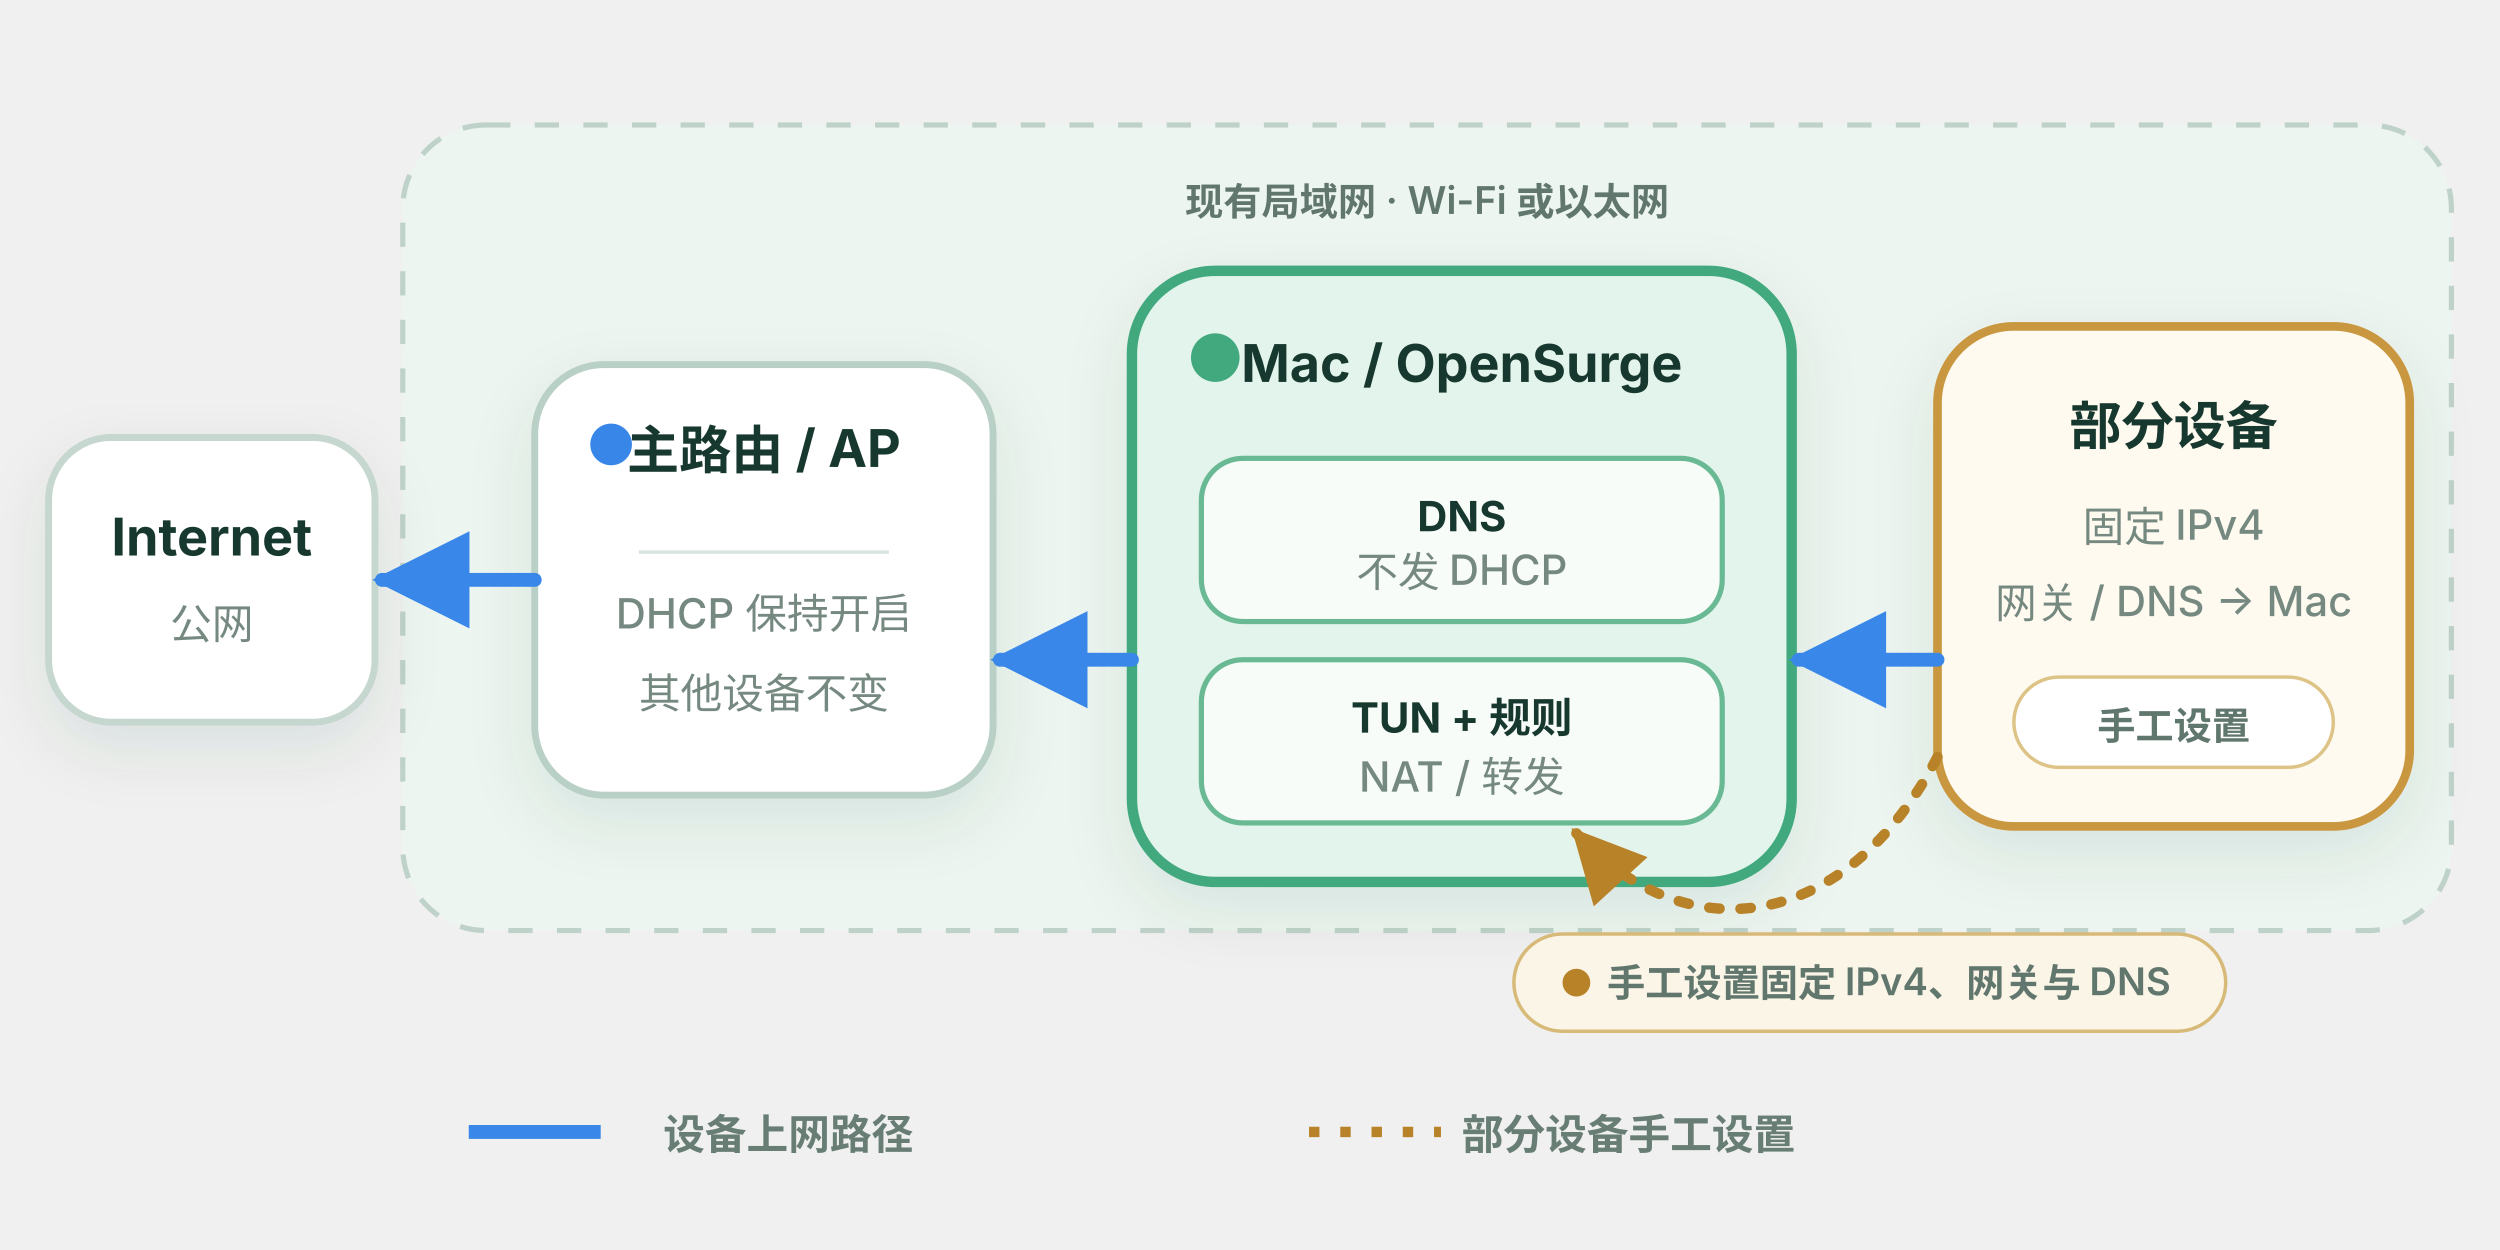
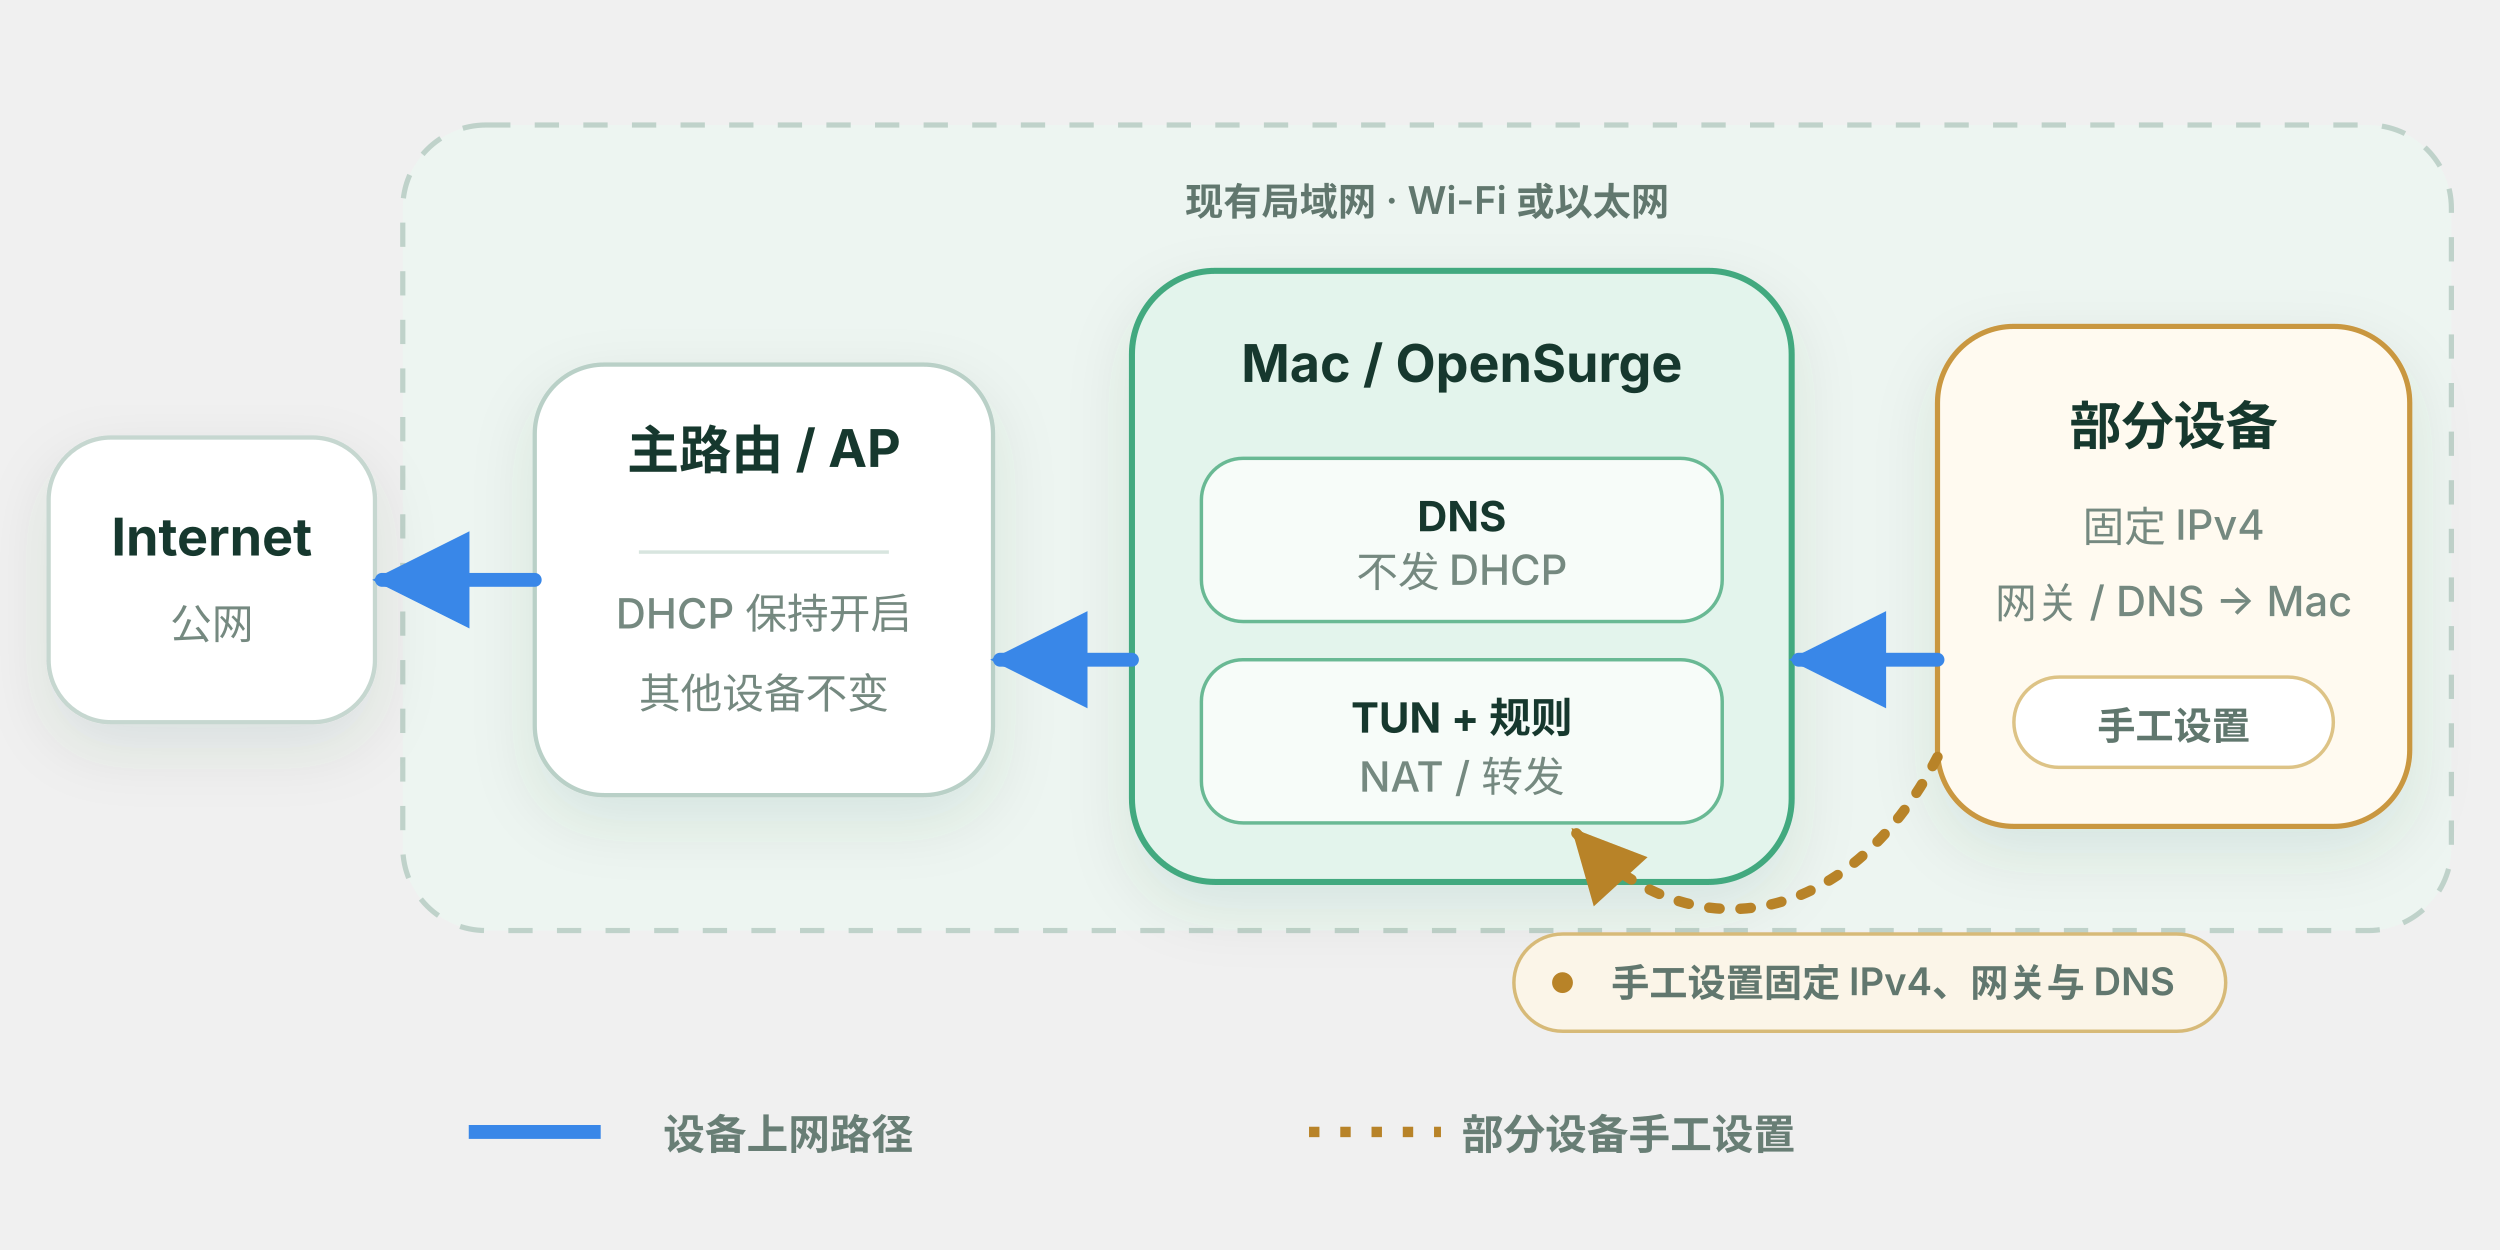
<svg xmlns="http://www.w3.org/2000/svg" viewBox="0 0 720 360">
  <defs>
    <filter id="shadow" x="-20%" y="-20%" width="140%" height="150%">
      <feDropShadow dx="0" dy="7" stdDeviation="9" flood-color="#214f3c" flood-opacity=".10" />
    </filter>
    <marker id="traffic" viewBox="0 0 10 10" refX="9" refY="5" markerWidth="7" markerHeight="7" orient="auto">
      <path d="M0 0 10 5 0 10Z" fill="#3987e8" />
    </marker>
    <marker id="manual" viewBox="0 0 10 10" refX="9" refY="5" markerWidth="7" markerHeight="7" orient="auto">
      <path d="M0 0 10 5 0 10Z" fill="#b88328" />
    </marker>
    <style>
      text{font-family:-apple-system,BlinkMacSystemFont,"Segoe UI","PingFang SC",sans-serif;text-anchor:middle;fill:#19392e}
      .title{font-size:15px;font-weight:700}.small{font-size:12px;font-weight:500;fill:#758980}.micro{font-size:11px;font-weight:600;fill:#61776e}.module{font-size:12px;font-weight:650}.legend{font-size:12px;font-weight:600;fill:#687e75}
    </style>
  </defs>
  <rect x="116" y="36" width="590" height="232" rx="24" fill="#edf5f1" stroke="#bfd2ca" stroke-width="1.5" stroke-dasharray="7 7" />
  <text class="micro" x="411" y="62">现有局域网 · Wi-Fi 或以太网</text>
  <g filter="url(#shadow)">
-     <rect x="14" y="126" width="94" height="82" rx="18" fill="#fff" stroke="#c6d7d0" stroke-width="2" />
+     <rect x="14" y="126" width="94" height="82" rx="18" fill="#fff" stroke="#c6d7d0" stroke-width="1.25" />
    <text class="title" x="61" y="160">Internet</text>
    <text class="small" x="61" y="184">公网</text>
  </g>
  <g filter="url(#shadow)">
-     <rect x="154" y="105" width="132" height="124" rx="20" fill="#fff" stroke="#b9d0c7" stroke-width="2" />
-     <circle cx="176" cy="128" r="6" fill="#3987e8" />
+     <rect x="154" y="105" width="132" height="124" rx="20" fill="#fff" stroke="#b9d0c7" stroke-width="1.25" />
    <text class="title" x="220" y="135">主路由 / AP</text>
    <path d="M184 159h72" stroke="#d8e5df" />
    <text class="small" x="220" y="181">DHCP 保持开启</text>
    <text class="small" x="220" y="204">其他设备不变</text>
  </g>
  <g filter="url(#shadow)">
-     <rect x="326" y="78" width="190" height="176" rx="24" fill="#e3f4ec" stroke="#42a97f" stroke-width="3" />
-     <circle cx="350" cy="103" r="7" fill="#42a97f" />
+     <rect x="326" y="78" width="190" height="176" rx="24" fill="#e3f4ec" stroke="#42a97f" stroke-width="1.75" />
    <text class="title" x="421" y="110">Mac / OpenSurge</text>
-     <rect x="346" y="132" width="150" height="47" rx="12" fill="#f7fcf9" stroke="#69b994" stroke-width="1.5" />
+     <rect x="346" y="132" width="150" height="47" rx="12" fill="#f7fcf9" stroke="#69b994" stroke-width="1" />
    <text class="module" x="421" y="153">DNS</text>
    <text class="small" x="421" y="169">不发 DHCP</text>
-     <rect x="346" y="190" width="150" height="47" rx="12" fill="#f7fcf9" stroke="#69b994" stroke-width="1.5" />
+     <rect x="346" y="190" width="150" height="47" rx="12" fill="#f7fcf9" stroke="#69b994" stroke-width="1" />
    <text class="module" x="421" y="211">TUN + 规则</text>
    <text class="small" x="421" y="228">NAT / 转发</text>
  </g>
  <g filter="url(#shadow)">
-     <rect x="558" y="94" width="136" height="144" rx="22" fill="#fffaf0" stroke="#c9973f" stroke-width="2.5" />
+     <rect x="558" y="94" width="136" height="144" rx="22" fill="#fffaf0" stroke="#c9973f" stroke-width="1.5" />
    <text class="title" x="626" y="128">部分设备</text>
    <text class="small" x="626" y="156">固定 IPv4</text>
    <text class="small" x="626" y="178">网关 / DNS → Mac</text>
    <rect x="580" y="195" width="92" height="26" rx="13" fill="#fff" stroke="#ddc386" />
    <text class="micro" x="626" y="213">手工设置</text>
  </g>
  <path d="M558 190H518" fill="none" stroke="#3987e8" stroke-width="4" stroke-linecap="round" marker-end="url(#traffic)" />
  <path d="M326 190H288" fill="none" stroke="#3987e8" stroke-width="4" stroke-linecap="round" marker-end="url(#traffic)" />
  <path d="M154 167H110" fill="none" stroke="#3987e8" stroke-width="4" stroke-linecap="round" marker-end="url(#traffic)" />
  <path d="M558 218C532 268 486 275 454 240" fill="none" stroke="#b88328" stroke-width="3" stroke-dasharray="3 6" stroke-linecap="round" marker-end="url(#manual)" />
  <g>
    <rect x="436" y="269" width="205" height="28" rx="14" fill="#fbf5e8" stroke="#d7ba78" />
-     <circle cx="454" cy="283" r="4" fill="#b88328" />
-     <text class="micro" x="544" y="287">手工设置固定 IPv4、网关与 DNS</text>
+     <circle cx="450" cy="283" r="3" fill="#b88328" />
+     <text class="micro" x="464" y="287" style="text-anchor:start">手工设置固定 IPv4、网关与 DNS</text>
  </g>
  <g transform="translate(135 326)">
    <path d="M0 0h38" stroke="#3987e8" stroke-width="4" />
    <text class="legend" x="92" y="5">设备上网路径</text>
  </g>
  <g transform="translate(377 326)">
    <path d="M0 0h38" stroke="#b88328" stroke-width="3" stroke-dasharray="3 6" />
    <text class="legend" x="92" y="5">部分设备手工设置</text>
  </g>
</svg>
